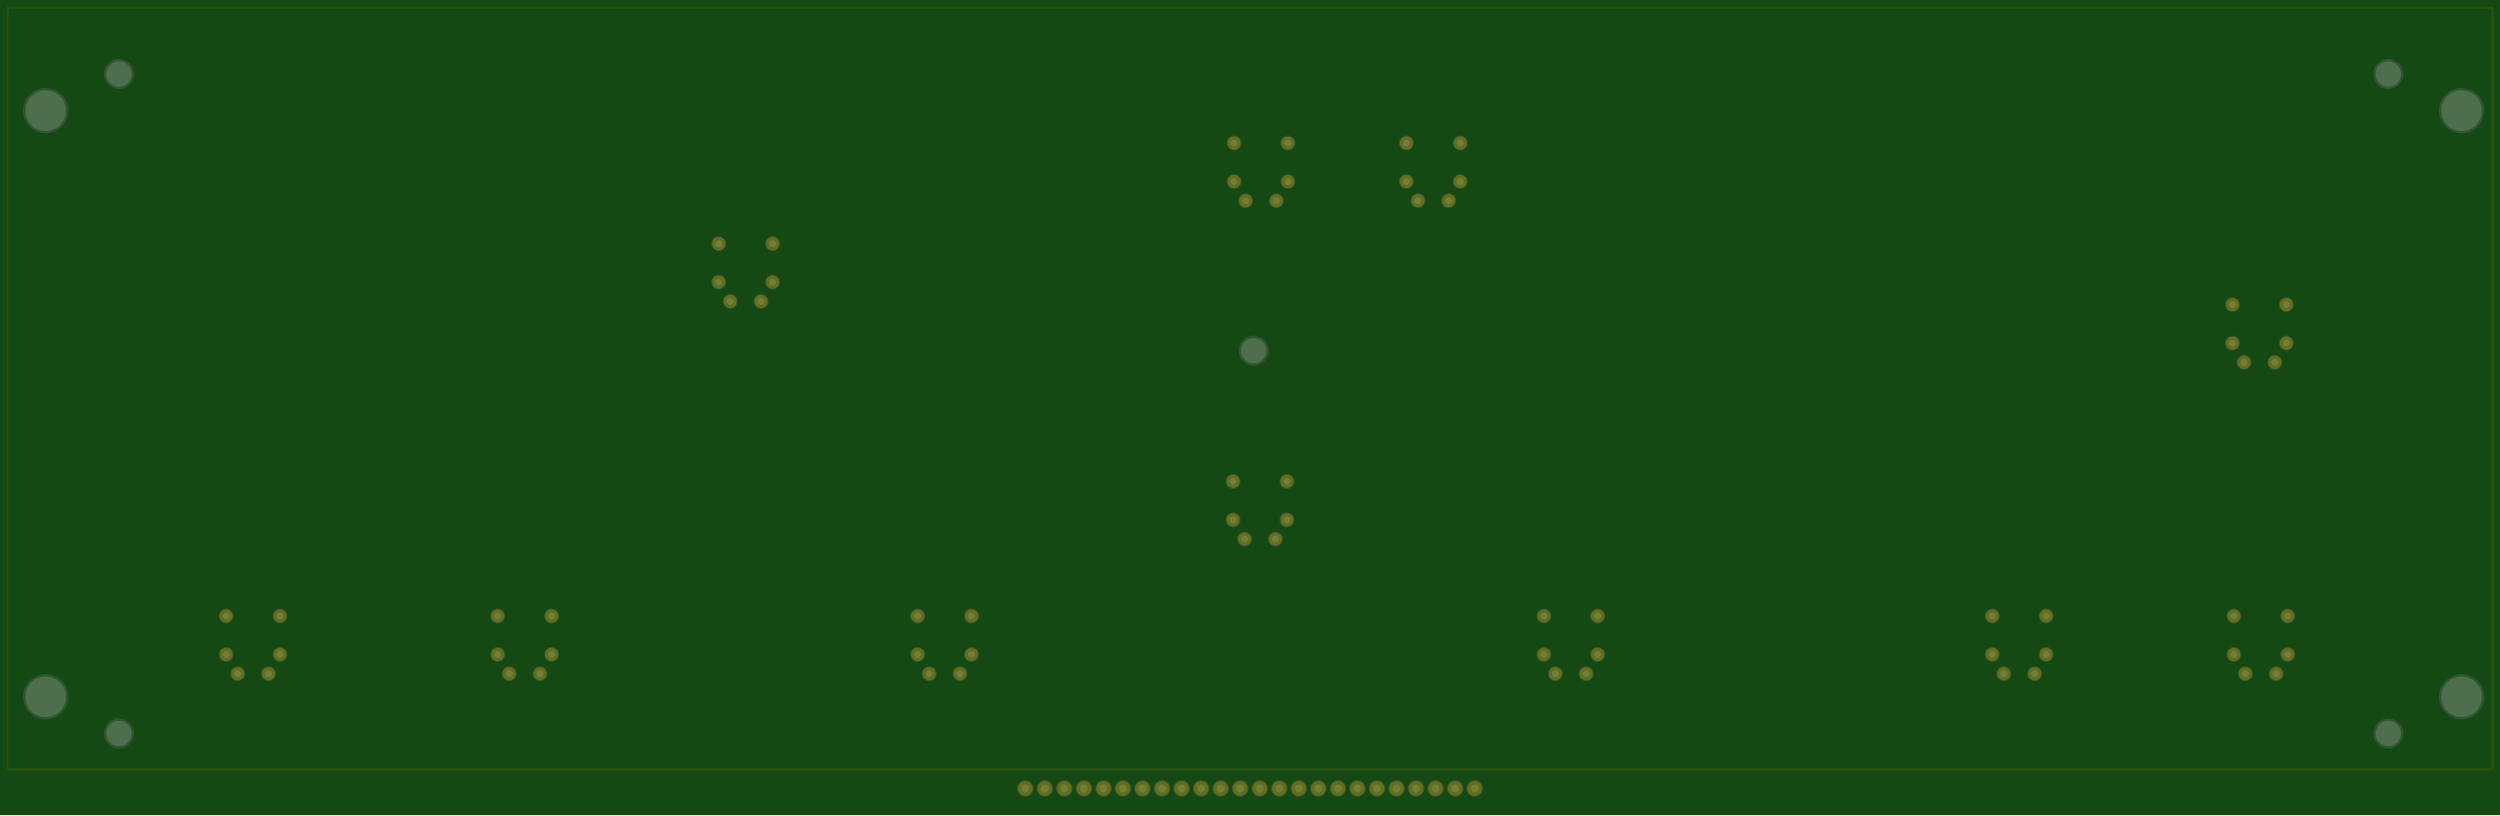
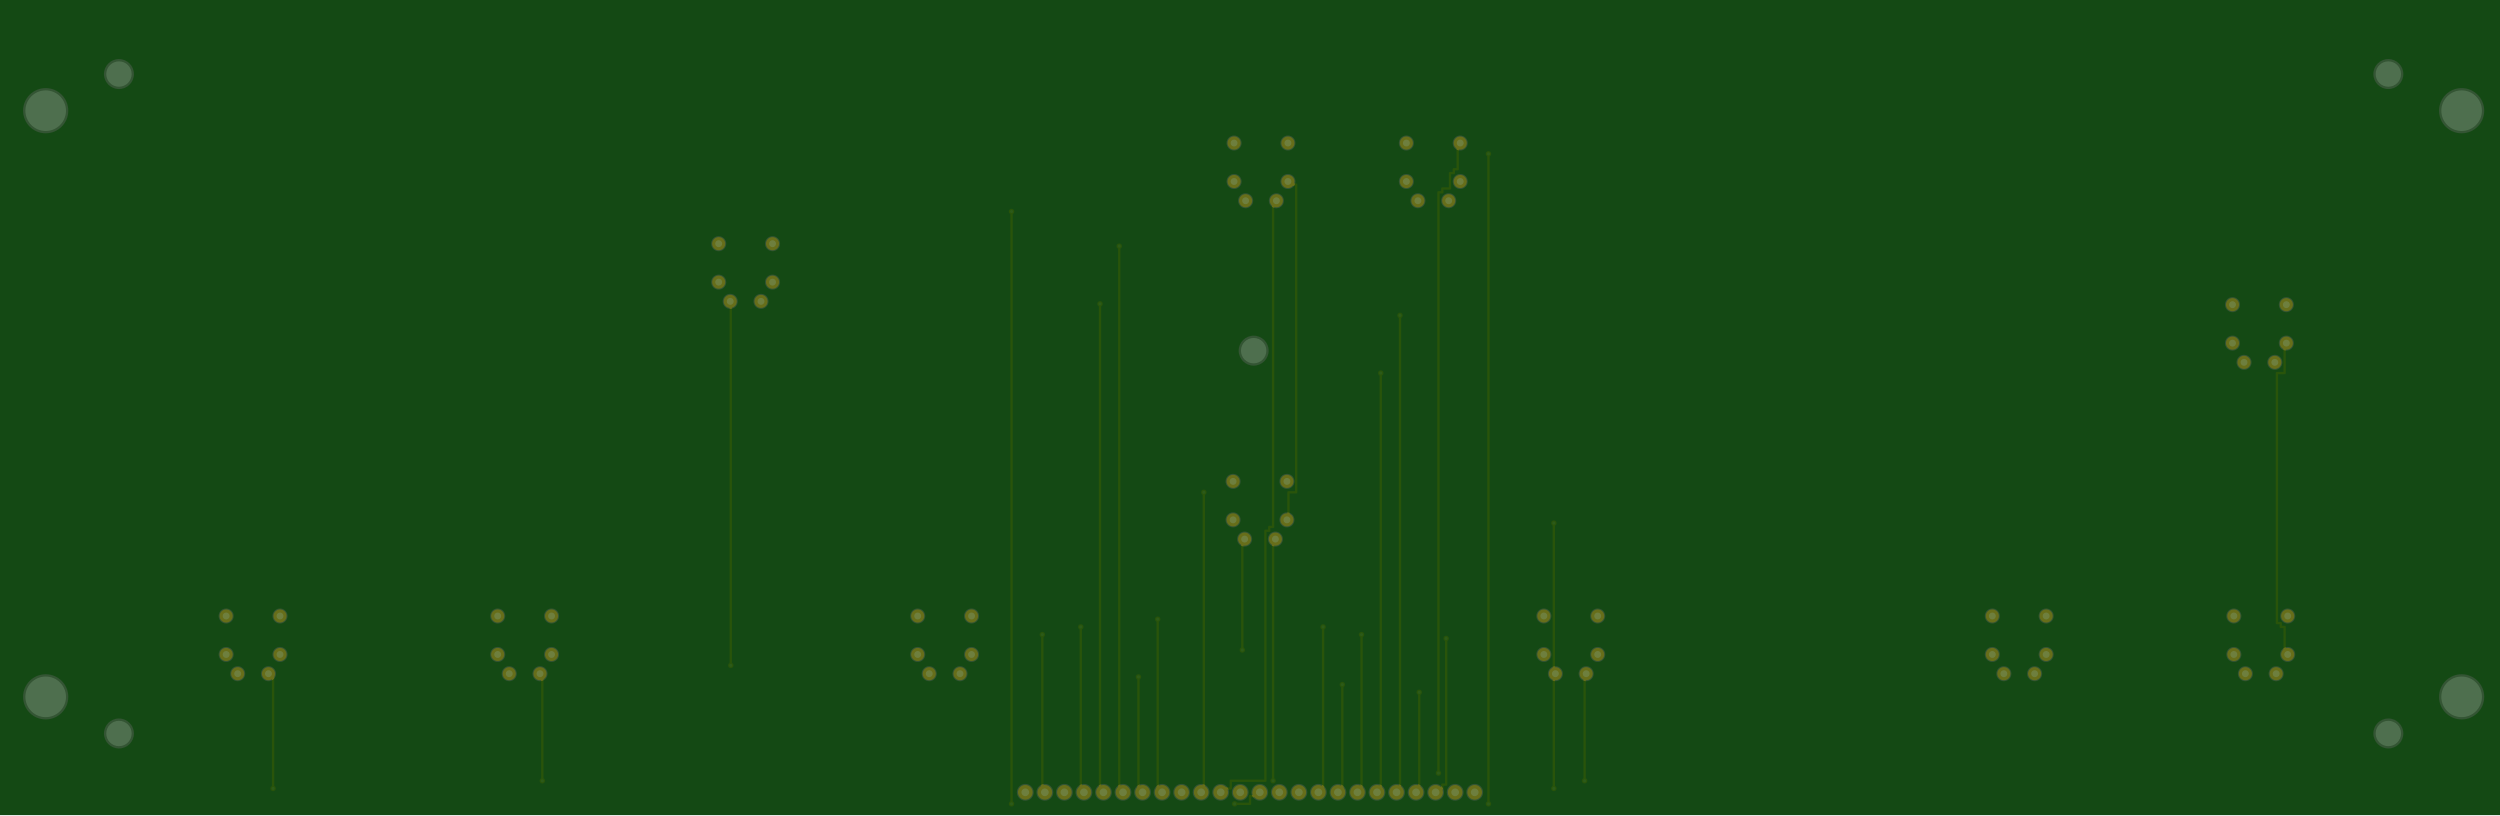
<svg xmlns="http://www.w3.org/2000/svg" version="1.1" stroke-linecap="round" stroke-linejoin="round" stroke-width="0" fill-rule="evenodd" clip-rule="evenodd" fill="#c93" stroke="#c93" viewBox="0 -106 325 106" width="325" height="106" style="background:#111">
  <defs>
-     <mask id="drill-d3eHMID1rIpB">
+     <mask id="drill-RvYlSotKOZdX">
      <rect x="0" y="-106" width="325" height="106" fill="#fff" />
      <g color="#000">
+         <circle cx="27.599" cy="-25.92" r="0.45" />
+         <circle cx="34.599" cy="-25.92" r="0.45" />
+         <circle cx="27.599" cy="-20.92" r="0.45" />
+         <circle cx="34.599" cy="-20.92" r="0.45" />
+         <circle cx="29.099" cy="-18.42" r="0.45" />
+         <circle cx="33.099" cy="-18.42" r="0.45" />
        <circle cx="27.775" cy="-66.395" r="0.45" />
        <circle cx="34.775" cy="-66.395" r="0.45" />
        <circle cx="27.775" cy="-61.395" r="0.45" />
        <circle cx="34.775" cy="-61.395" r="0.45" />
        <circle cx="29.275" cy="-58.895" r="0.45" />
        <circle cx="33.275" cy="-58.895" r="0.45" />
-         <circle cx="27.599" cy="-25.92" r="0.45" />
-         <circle cx="34.599" cy="-25.92" r="0.45" />
-         <circle cx="27.599" cy="-20.92" r="0.45" />
-         <circle cx="34.599" cy="-20.92" r="0.45" />
-         <circle cx="29.099" cy="-18.42" r="0.45" />
-         <circle cx="33.099" cy="-18.42" r="0.45" />
        <circle cx="58.999" cy="-25.92" r="0.45" />
        <circle cx="65.999" cy="-25.92" r="0.45" />
        <circle cx="58.999" cy="-20.92" r="0.45" />
        <circle cx="65.999" cy="-20.92" r="0.45" />
        <circle cx="60.499" cy="-18.42" r="0.45" />
        <circle cx="64.499" cy="-18.42" r="0.45" />
        <circle cx="117.299" cy="-25.92" r="0.45" />
        <circle cx="124.299" cy="-25.92" r="0.45" />
        <circle cx="117.299" cy="-20.92" r="0.45" />
        <circle cx="124.299" cy="-20.92" r="0.45" />
        <circle cx="118.799" cy="-18.42" r="0.45" />
        <circle cx="122.799" cy="-18.42" r="0.45" />
-         <circle cx="157.699" cy="-43.42" r="0.45" />
-         <circle cx="164.699" cy="-43.42" r="0.45" />
-         <circle cx="157.699" cy="-38.42" r="0.45" />
-         <circle cx="164.699" cy="-38.42" r="0.45" />
-         <circle cx="159.199" cy="-35.92" r="0.45" />
-         <circle cx="163.199" cy="-35.92" r="0.45" />
        <circle cx="135.171" cy="-87.405" r="0.45" />
        <circle cx="142.171" cy="-87.405" r="0.45" />
        <circle cx="135.171" cy="-82.405" r="0.45" />
        <circle cx="142.171" cy="-82.405" r="0.45" />
        <circle cx="136.671" cy="-79.905" r="0.45" />
        <circle cx="140.671" cy="-79.905" r="0.45" />
        <circle cx="157.57" cy="-87.405" r="0.45" />
        <circle cx="164.57" cy="-87.405" r="0.45" />
        <circle cx="157.57" cy="-82.405" r="0.45" />
        <circle cx="164.57" cy="-82.405" r="0.45" />
        <circle cx="159.07" cy="-79.905" r="0.45" />
        <circle cx="163.07" cy="-79.905" r="0.45" />
+         <circle cx="157.699" cy="-43.42" r="0.45" />
+         <circle cx="164.699" cy="-43.42" r="0.45" />
+         <circle cx="157.699" cy="-38.42" r="0.45" />
+         <circle cx="164.699" cy="-38.42" r="0.45" />
+         <circle cx="159.199" cy="-35.92" r="0.45" />
+         <circle cx="163.199" cy="-35.92" r="0.45" />
        <circle cx="198.699" cy="-25.92" r="0.45" />
        <circle cx="205.699" cy="-25.92" r="0.45" />
        <circle cx="198.699" cy="-20.92" r="0.45" />
        <circle cx="205.699" cy="-20.92" r="0.45" />
        <circle cx="200.199" cy="-18.42" r="0.45" />
        <circle cx="204.199" cy="-18.42" r="0.45" />
        <circle cx="224.571" cy="-74.321" r="0.45" />
        <circle cx="231.571" cy="-74.321" r="0.45" />
        <circle cx="224.571" cy="-69.321" r="0.45" />
        <circle cx="231.571" cy="-69.321" r="0.45" />
        <circle cx="226.071" cy="-66.821" r="0.45" />
        <circle cx="230.071" cy="-66.821" r="0.45" />
        <circle cx="253.299" cy="-25.92" r="0.45" />
        <circle cx="260.299" cy="-25.92" r="0.45" />
        <circle cx="253.299" cy="-20.92" r="0.45" />
        <circle cx="260.299" cy="-20.92" r="0.45" />
        <circle cx="254.799" cy="-18.42" r="0.45" />
        <circle cx="258.799" cy="-18.42" r="0.45" />
        <circle cx="288.599" cy="-25.92" r="0.45" />
        <circle cx="295.599" cy="-25.92" r="0.45" />
        <circle cx="288.599" cy="-20.92" r="0.45" />
        <circle cx="295.599" cy="-20.92" r="0.45" />
        <circle cx="290.099" cy="-18.42" r="0.45" />
        <circle cx="294.099" cy="-18.42" r="0.45" />
-         <circle cx="133.29" cy="-3.5" r="0.5" />
-         <circle cx="135.83" cy="-3.5" r="0.5" />
-         <circle cx="138.37" cy="-3.5" r="0.5" />
-         <circle cx="140.91" cy="-3.5" r="0.5" />
-         <circle cx="143.45" cy="-3.5" r="0.5" />
-         <circle cx="145.99" cy="-3.5" r="0.5" />
-         <circle cx="148.53" cy="-3.5" r="0.5" />
-         <circle cx="151.07" cy="-3.5" r="0.5" />
-         <circle cx="153.61" cy="-3.5" r="0.5" />
-         <circle cx="156.15" cy="-3.5" r="0.5" />
-         <circle cx="158.69" cy="-3.5" r="0.5" />
-         <circle cx="161.23" cy="-3.5" r="0.5" />
-         <circle cx="163.77" cy="-3.5" r="0.5" />
-         <circle cx="166.31" cy="-3.5" r="0.5" />
-         <circle cx="168.85" cy="-3.5" r="0.5" />
-         <circle cx="171.39" cy="-3.5" r="0.5" />
-         <circle cx="173.93" cy="-3.5" r="0.5" />
-         <circle cx="176.47" cy="-3.5" r="0.5" />
-         <circle cx="179.01" cy="-3.5" r="0.5" />
-         <circle cx="181.55" cy="-3.5" r="0.5" />
-         <circle cx="184.09" cy="-3.5" r="0.5" />
-         <circle cx="186.63" cy="-3.5" r="0.5" />
-         <circle cx="189.17" cy="-3.5" r="0.5" />
-         <circle cx="191.71" cy="-3.5" r="0.5" />
+         <circle cx="133.29" cy="-3" r="0.5" />
+         <circle cx="135.83" cy="-3" r="0.5" />
+         <circle cx="138.37" cy="-3" r="0.5" />
+         <circle cx="140.91" cy="-3" r="0.5" />
+         <circle cx="143.45" cy="-3" r="0.5" />
+         <circle cx="145.99" cy="-3" r="0.5" />
+         <circle cx="148.53" cy="-3" r="0.5" />
+         <circle cx="151.07" cy="-3" r="0.5" />
+         <circle cx="153.61" cy="-3" r="0.5" />
+         <circle cx="156.15" cy="-3" r="0.5" />
+         <circle cx="158.69" cy="-3" r="0.5" />
+         <circle cx="161.23" cy="-3" r="0.5" />
+         <circle cx="163.77" cy="-3" r="0.5" />
+         <circle cx="166.31" cy="-3" r="0.5" />
+         <circle cx="168.85" cy="-3" r="0.5" />
+         <circle cx="171.39" cy="-3" r="0.5" />
+         <circle cx="173.93" cy="-3" r="0.5" />
+         <circle cx="176.47" cy="-3" r="0.5" />
+         <circle cx="179.01" cy="-3" r="0.5" />
+         <circle cx="181.55" cy="-3" r="0.5" />
+         <circle cx="184.09" cy="-3" r="0.5" />
+         <circle cx="186.63" cy="-3" r="0.5" />
+         <circle cx="189.17" cy="-3" r="0.5" />
+         <circle cx="191.71" cy="-3" r="0.5" />
+         <circle cx="177" cy="-18" r="0.2" />
+         <circle cx="159.5" cy="-4.5" r="0.2" />
+         <circle cx="174.5" cy="-25.5" r="0.2" />
+         <circle cx="168.5" cy="-42" r="0.2" />
+         <circle cx="119" cy="-4.5" r="0.2" />
+         <circle cx="153" cy="-24.5" r="0.2" />
+         <circle cx="254.5" cy="-4.5" r="0.2" />
+         <circle cx="131.5" cy="-86" r="0.2" />
+         <circle cx="131.5" cy="-1.5" r="0.2" />
+         <circle cx="184.5" cy="-24.5" r="0.2" />
+         <circle cx="193.5" cy="-78.5" r="0.2" />
+         <circle cx="193.5" cy="-1.5" r="0.2" />
+         <circle cx="164.5" cy="-1.5" r="0.2" />
+         <circle cx="150.5" cy="-17" r="0.2" />
+         <circle cx="138" cy="-5.5" r="0.2" />
+         <circle cx="182" cy="-66.5" r="0.2" />
+         <circle cx="148" cy="-23.5" r="0.2" />
+         <circle cx="289.5" cy="-3.5" r="0.2" />
+         <circle cx="179.5" cy="-74" r="0.2" />
+         <circle cx="189.5" cy="-23.5" r="0.2" />
+         <circle cx="140.5" cy="-16" r="0.2" />
+         <circle cx="137" cy="-23" r="0.2" />
+         <circle cx="145.5" cy="-57.5" r="0.2" />
+         <circle cx="143" cy="-65" r="0.2" />
+         <circle cx="123" cy="-3.5" r="0.2" />
+         <circle cx="123" cy="-38" r="0.2" />
+         <circle cx="163.5" cy="-21.5" r="0.2" />
+         <circle cx="230" cy="-19.5" r="0.2" />
        <circle cx="319.061" cy="-15.41" r="2.638" />
        <circle cx="4.989" cy="-15.41" r="2.638" />
        <circle cx="319.061" cy="-91.61" r="2.638" />
        <circle cx="4.989" cy="-91.61" r="2.638" />
        <circle cx="309.536" cy="-96.373" r="1.649" />
        <circle cx="309.536" cy="-10.647" r="1.649" />
        <circle cx="14.515" cy="-96.373" r="1.649" />
        <circle cx="14.515" cy="-10.647" r="1.649" />
        <circle cx="162.024" cy="-60.413" r="1.649" />
      </g>
    </mask>
-     <mask id="resist-d3eHMID1rIpB">
+     <mask id="resist-RvYlSotKOZdX">
      <rect x="0" y="-106" width="325" height="106" fill="#fff" />
      <g color="#000">
        <circle cx="319.061" cy="-15.41" r="2.938" />
        <circle cx="4.989" cy="-15.41" r="2.938" />
        <circle cx="319.061" cy="-91.61" r="2.938" />
        <circle cx="4.989" cy="-91.61" r="2.938" />
        <circle cx="309.536" cy="-96.373" r="1.949" />
        <circle cx="309.536" cy="-10.647" r="1.949" />
        <circle cx="14.515" cy="-96.373" r="1.949" />
        <circle cx="14.515" cy="-10.647" r="1.949" />
        <circle cx="162.024" cy="-60.413" r="1.949" />
+         <circle cx="27.599" cy="-25.92" r="0.978" />
+         <circle cx="34.599" cy="-25.92" r="0.978" />
+         <circle cx="27.599" cy="-20.92" r="0.978" />
+         <circle cx="34.599" cy="-20.92" r="0.978" />
+         <circle cx="29.099" cy="-18.42" r="0.978" />
+         <circle cx="33.099" cy="-18.42" r="0.978" />
        <circle cx="27.775" cy="-66.395" r="0.978" />
        <circle cx="34.775" cy="-66.395" r="0.978" />
        <circle cx="27.775" cy="-61.395" r="0.978" />
        <circle cx="34.775" cy="-61.395" r="0.978" />
        <circle cx="29.275" cy="-58.895" r="0.978" />
        <circle cx="33.275" cy="-58.895" r="0.978" />
-         <circle cx="27.599" cy="-25.92" r="0.978" />
-         <circle cx="34.599" cy="-25.92" r="0.978" />
-         <circle cx="27.599" cy="-20.92" r="0.978" />
-         <circle cx="34.599" cy="-20.92" r="0.978" />
-         <circle cx="29.099" cy="-18.42" r="0.978" />
-         <circle cx="33.099" cy="-18.42" r="0.978" />
        <circle cx="58.999" cy="-25.92" r="0.978" />
        <circle cx="65.999" cy="-25.92" r="0.978" />
        <circle cx="58.999" cy="-20.92" r="0.978" />
        <circle cx="65.999" cy="-20.92" r="0.978" />
        <circle cx="60.499" cy="-18.42" r="0.978" />
        <circle cx="64.499" cy="-18.42" r="0.978" />
        <circle cx="117.299" cy="-25.92" r="0.978" />
        <circle cx="124.299" cy="-25.92" r="0.978" />
        <circle cx="117.299" cy="-20.92" r="0.978" />
        <circle cx="124.299" cy="-20.92" r="0.978" />
        <circle cx="118.799" cy="-18.42" r="0.978" />
        <circle cx="122.799" cy="-18.42" r="0.978" />
-         <circle cx="157.699" cy="-43.42" r="0.978" />
-         <circle cx="164.699" cy="-43.42" r="0.978" />
-         <circle cx="157.699" cy="-38.42" r="0.978" />
-         <circle cx="164.699" cy="-38.42" r="0.978" />
-         <circle cx="159.199" cy="-35.92" r="0.978" />
-         <circle cx="163.199" cy="-35.92" r="0.978" />
        <circle cx="135.171" cy="-87.405" r="0.978" />
        <circle cx="142.171" cy="-87.405" r="0.978" />
        <circle cx="135.171" cy="-82.405" r="0.978" />
        <circle cx="142.171" cy="-82.405" r="0.978" />
        <circle cx="136.671" cy="-79.905" r="0.978" />
        <circle cx="140.671" cy="-79.905" r="0.978" />
        <circle cx="157.57" cy="-87.405" r="0.978" />
        <circle cx="164.57" cy="-87.405" r="0.978" />
        <circle cx="157.57" cy="-82.405" r="0.978" />
        <circle cx="164.57" cy="-82.405" r="0.978" />
        <circle cx="159.07" cy="-79.905" r="0.978" />
        <circle cx="163.07" cy="-79.905" r="0.978" />
+         <circle cx="157.699" cy="-43.42" r="0.978" />
+         <circle cx="164.699" cy="-43.42" r="0.978" />
+         <circle cx="157.699" cy="-38.42" r="0.978" />
+         <circle cx="164.699" cy="-38.42" r="0.978" />
+         <circle cx="159.199" cy="-35.92" r="0.978" />
+         <circle cx="163.199" cy="-35.92" r="0.978" />
        <circle cx="198.699" cy="-25.92" r="0.978" />
        <circle cx="205.699" cy="-25.92" r="0.978" />
        <circle cx="198.699" cy="-20.92" r="0.978" />
        <circle cx="205.699" cy="-20.92" r="0.978" />
        <circle cx="200.199" cy="-18.42" r="0.978" />
        <circle cx="204.199" cy="-18.42" r="0.978" />
        <circle cx="224.571" cy="-74.321" r="0.978" />
        <circle cx="231.571" cy="-74.321" r="0.978" />
        <circle cx="224.571" cy="-69.321" r="0.978" />
        <circle cx="231.571" cy="-69.321" r="0.978" />
        <circle cx="226.071" cy="-66.821" r="0.978" />
        <circle cx="230.071" cy="-66.821" r="0.978" />
        <circle cx="253.299" cy="-25.92" r="0.978" />
        <circle cx="260.299" cy="-25.92" r="0.978" />
        <circle cx="253.299" cy="-20.92" r="0.978" />
        <circle cx="260.299" cy="-20.92" r="0.978" />
        <circle cx="254.799" cy="-18.42" r="0.978" />
        <circle cx="258.799" cy="-18.42" r="0.978" />
        <circle cx="288.599" cy="-25.92" r="0.978" />
        <circle cx="295.599" cy="-25.92" r="0.978" />
        <circle cx="288.599" cy="-20.92" r="0.978" />
        <circle cx="295.599" cy="-20.92" r="0.978" />
        <circle cx="290.099" cy="-18.42" r="0.978" />
        <circle cx="294.099" cy="-18.42" r="0.978" />
-         <circle cx="133.29" cy="-3.5" r="1.093" />
-         <circle cx="135.83" cy="-3.5" r="1.093" />
-         <circle cx="138.37" cy="-3.5" r="1.093" />
-         <circle cx="140.91" cy="-3.5" r="1.093" />
-         <circle cx="143.45" cy="-3.5" r="1.093" />
-         <circle cx="145.99" cy="-3.5" r="1.093" />
-         <circle cx="148.53" cy="-3.5" r="1.093" />
-         <circle cx="151.07" cy="-3.5" r="1.093" />
-         <circle cx="153.61" cy="-3.5" r="1.093" />
-         <circle cx="156.15" cy="-3.5" r="1.093" />
-         <circle cx="158.69" cy="-3.5" r="1.093" />
-         <circle cx="161.23" cy="-3.5" r="1.093" />
-         <circle cx="163.77" cy="-3.5" r="1.093" />
-         <circle cx="166.31" cy="-3.5" r="1.093" />
-         <circle cx="168.85" cy="-3.5" r="1.093" />
-         <circle cx="171.39" cy="-3.5" r="1.093" />
-         <circle cx="173.93" cy="-3.5" r="1.093" />
-         <circle cx="176.47" cy="-3.5" r="1.093" />
-         <circle cx="179.01" cy="-3.5" r="1.093" />
-         <circle cx="181.55" cy="-3.5" r="1.093" />
-         <circle cx="184.09" cy="-3.5" r="1.093" />
-         <circle cx="186.63" cy="-3.5" r="1.093" />
-         <circle cx="189.17" cy="-3.5" r="1.093" />
-         <circle cx="191.71" cy="-3.5" r="1.093" />
+         <circle cx="133.29" cy="-3" r="1.093" />
+         <circle cx="135.83" cy="-3" r="1.093" />
+         <circle cx="138.37" cy="-3" r="1.093" />
+         <circle cx="140.91" cy="-3" r="1.093" />
+         <circle cx="143.45" cy="-3" r="1.093" />
+         <circle cx="145.99" cy="-3" r="1.093" />
+         <circle cx="148.53" cy="-3" r="1.093" />
+         <circle cx="151.07" cy="-3" r="1.093" />
+         <circle cx="153.61" cy="-3" r="1.093" />
+         <circle cx="156.15" cy="-3" r="1.093" />
+         <circle cx="158.69" cy="-3" r="1.093" />
+         <circle cx="161.23" cy="-3" r="1.093" />
+         <circle cx="163.77" cy="-3" r="1.093" />
+         <circle cx="166.31" cy="-3" r="1.093" />
+         <circle cx="168.85" cy="-3" r="1.093" />
+         <circle cx="171.39" cy="-3" r="1.093" />
+         <circle cx="173.93" cy="-3" r="1.093" />
+         <circle cx="176.47" cy="-3" r="1.093" />
+         <circle cx="179.01" cy="-3" r="1.093" />
+         <circle cx="181.55" cy="-3" r="1.093" />
+         <circle cx="184.09" cy="-3" r="1.093" />
+         <circle cx="186.63" cy="-3" r="1.093" />
+         <circle cx="189.17" cy="-3" r="1.093" />
+         <circle cx="191.71" cy="-3" r="1.093" />
      </g>
    </mask>
-     <clipPath id="shape-d3eHMID1rIpB">
+     <clipPath id="shape-RvYlSotKOZdX">
      <path d="M0 -106L325 -106L325 0L0 0L0 -106" />
    </clipPath>
  </defs>
-   <g transform="translate(325,0) scale(-1,1)" clip-path="url(#shape-d3eHMID1rIpB)">
-     <g mask="url(#drill-d3eHMID1rIpB)">
+   <g transform="translate(325,0) scale(-1,1)" clip-path="url(#shape-RvYlSotKOZdX)">
+     <g mask="url(#drill-RvYlSotKOZdX)">
      <rect fill="#666" x="0" y="-106" width="325" height="106" />
      <g color="#c93">
+         <circle cx="27.599" cy="-25.92" r="0.85" />
+         <circle cx="34.599" cy="-25.92" r="0.85" />
+         <circle cx="27.599" cy="-20.92" r="0.85" />
+         <circle cx="34.599" cy="-20.92" r="0.85" />
+         <circle cx="29.099" cy="-18.42" r="0.85" />
+         <circle cx="33.099" cy="-18.42" r="0.85" />
        <circle cx="27.775" cy="-66.395" r="0.85" />
        <circle cx="34.775" cy="-66.395" r="0.85" />
        <circle cx="27.775" cy="-61.395" r="0.85" />
        <circle cx="34.775" cy="-61.395" r="0.85" />
        <circle cx="29.275" cy="-58.895" r="0.85" />
        <circle cx="33.275" cy="-58.895" r="0.85" />
-         <circle cx="27.599" cy="-25.92" r="0.85" />
-         <circle cx="34.599" cy="-25.92" r="0.85" />
-         <circle cx="27.599" cy="-20.92" r="0.85" />
-         <circle cx="34.599" cy="-20.92" r="0.85" />
-         <circle cx="29.099" cy="-18.42" r="0.85" />
-         <circle cx="33.099" cy="-18.42" r="0.85" />
        <circle cx="58.999" cy="-25.92" r="0.85" />
        <circle cx="65.999" cy="-25.92" r="0.85" />
        <circle cx="58.999" cy="-20.92" r="0.85" />
        <circle cx="65.999" cy="-20.92" r="0.85" />
        <circle cx="60.499" cy="-18.42" r="0.85" />
        <circle cx="64.499" cy="-18.42" r="0.85" />
        <circle cx="117.299" cy="-25.92" r="0.85" />
        <circle cx="124.299" cy="-25.92" r="0.85" />
        <circle cx="117.299" cy="-20.92" r="0.85" />
        <circle cx="124.299" cy="-20.92" r="0.85" />
        <circle cx="118.799" cy="-18.42" r="0.85" />
        <circle cx="122.799" cy="-18.42" r="0.85" />
-         <circle cx="157.699" cy="-43.42" r="0.85" />
-         <circle cx="164.699" cy="-43.42" r="0.85" />
-         <circle cx="157.699" cy="-38.42" r="0.85" />
-         <circle cx="164.699" cy="-38.42" r="0.85" />
-         <circle cx="159.199" cy="-35.92" r="0.85" />
-         <circle cx="163.199" cy="-35.92" r="0.85" />
        <circle cx="135.171" cy="-87.405" r="0.85" />
        <circle cx="142.171" cy="-87.405" r="0.85" />
        <circle cx="135.171" cy="-82.405" r="0.85" />
        <circle cx="142.171" cy="-82.405" r="0.85" />
        <circle cx="136.671" cy="-79.905" r="0.85" />
        <circle cx="140.671" cy="-79.905" r="0.85" />
        <circle cx="157.57" cy="-87.405" r="0.85" />
        <circle cx="164.57" cy="-87.405" r="0.85" />
        <circle cx="157.57" cy="-82.405" r="0.85" />
        <circle cx="164.57" cy="-82.405" r="0.85" />
        <circle cx="159.07" cy="-79.905" r="0.85" />
        <circle cx="163.07" cy="-79.905" r="0.85" />
+         <circle cx="157.699" cy="-43.42" r="0.85" />
+         <circle cx="164.699" cy="-43.42" r="0.85" />
+         <circle cx="157.699" cy="-38.42" r="0.85" />
+         <circle cx="164.699" cy="-38.42" r="0.85" />
+         <circle cx="159.199" cy="-35.92" r="0.85" />
+         <circle cx="163.199" cy="-35.92" r="0.85" />
        <circle cx="198.699" cy="-25.92" r="0.85" />
        <circle cx="205.699" cy="-25.92" r="0.85" />
        <circle cx="198.699" cy="-20.92" r="0.85" />
        <circle cx="205.699" cy="-20.92" r="0.85" />
        <circle cx="200.199" cy="-18.42" r="0.85" />
        <circle cx="204.199" cy="-18.42" r="0.85" />
        <circle cx="224.571" cy="-74.321" r="0.85" />
        <circle cx="231.571" cy="-74.321" r="0.85" />
        <circle cx="224.571" cy="-69.321" r="0.85" />
        <circle cx="231.571" cy="-69.321" r="0.85" />
        <circle cx="226.071" cy="-66.821" r="0.85" />
        <circle cx="230.071" cy="-66.821" r="0.85" />
        <circle cx="253.299" cy="-25.92" r="0.85" />
        <circle cx="260.299" cy="-25.92" r="0.85" />
        <circle cx="253.299" cy="-20.92" r="0.85" />
        <circle cx="260.299" cy="-20.92" r="0.85" />
        <circle cx="254.799" cy="-18.42" r="0.85" />
        <circle cx="258.799" cy="-18.42" r="0.85" />
        <circle cx="288.599" cy="-25.92" r="0.85" />
        <circle cx="295.599" cy="-25.92" r="0.85" />
        <circle cx="288.599" cy="-20.92" r="0.85" />
        <circle cx="295.599" cy="-20.92" r="0.85" />
        <circle cx="290.099" cy="-18.42" r="0.85" />
        <circle cx="294.099" cy="-18.42" r="0.85" />
-         <circle cx="133.29" cy="-3.5" r="0.95" />
-         <circle cx="135.83" cy="-3.5" r="0.95" />
-         <circle cx="138.37" cy="-3.5" r="0.95" />
-         <circle cx="140.91" cy="-3.5" r="0.95" />
-         <circle cx="143.45" cy="-3.5" r="0.95" />
-         <circle cx="145.99" cy="-3.5" r="0.95" />
-         <circle cx="148.53" cy="-3.5" r="0.95" />
-         <circle cx="151.07" cy="-3.5" r="0.95" />
-         <circle cx="153.61" cy="-3.5" r="0.95" />
-         <circle cx="156.15" cy="-3.5" r="0.95" />
-         <circle cx="158.69" cy="-3.5" r="0.95" />
-         <circle cx="161.23" cy="-3.5" r="0.95" />
-         <circle cx="163.77" cy="-3.5" r="0.95" />
-         <circle cx="166.31" cy="-3.5" r="0.95" />
-         <circle cx="168.85" cy="-3.5" r="0.95" />
-         <circle cx="171.39" cy="-3.5" r="0.95" />
-         <circle cx="173.93" cy="-3.5" r="0.95" />
-         <circle cx="176.47" cy="-3.5" r="0.95" />
-         <circle cx="179.01" cy="-3.5" r="0.95" />
-         <circle cx="181.55" cy="-3.5" r="0.95" />
-         <circle cx="184.09" cy="-3.5" r="0.95" />
-         <circle cx="186.63" cy="-3.5" r="0.95" />
-         <circle cx="189.17" cy="-3.5" r="0.95" />
-         <circle cx="191.71" cy="-3.5" r="0.95" />
-         <path stroke-width="0.25" fill="none" d="M1 -105L324 -105L324 -6L1 -6L1 -105" />
+         <circle cx="133.29" cy="-3" r="0.95" />
+         <circle cx="135.83" cy="-3" r="0.95" />
+         <circle cx="138.37" cy="-3" r="0.95" />
+         <circle cx="140.91" cy="-3" r="0.95" />
+         <circle cx="143.45" cy="-3" r="0.95" />
+         <circle cx="145.99" cy="-3" r="0.95" />
+         <circle cx="148.53" cy="-3" r="0.95" />
+         <circle cx="151.07" cy="-3" r="0.95" />
+         <circle cx="153.61" cy="-3" r="0.95" />
+         <circle cx="156.15" cy="-3" r="0.95" />
+         <circle cx="158.69" cy="-3" r="0.95" />
+         <circle cx="161.23" cy="-3" r="0.95" />
+         <circle cx="163.77" cy="-3" r="0.95" />
+         <circle cx="166.31" cy="-3" r="0.95" />
+         <circle cx="168.85" cy="-3" r="0.95" />
+         <circle cx="171.39" cy="-3" r="0.95" />
+         <circle cx="173.93" cy="-3" r="0.95" />
+         <circle cx="176.47" cy="-3" r="0.95" />
+         <circle cx="179.01" cy="-3" r="0.95" />
+         <circle cx="181.55" cy="-3" r="0.95" />
+         <circle cx="184.09" cy="-3" r="0.95" />
+         <circle cx="186.63" cy="-3" r="0.95" />
+         <circle cx="189.17" cy="-3" r="0.95" />
+         <circle cx="191.71" cy="-3" r="0.95" />
+         <path stroke-width="0.3" fill="none" d="M177 -18L177 -3.5" />
+         <circle cx="177" cy="-18" r="0.35" />
+         <path stroke-width="0.3" fill="none" d="M159.5 -35.5L159.5 -4.5" />
+         <circle cx="159.5" cy="-4.5" r="0.35" />
+         <path stroke-width="0.3" fill="none" d="M174.5 -25.5L174.5 -3.5" />
+         <circle cx="174.5" cy="-25.5" r="0.35" />
+         <path stroke-width="0.3" fill="none" d="M168.5 -42L168.5 -3.5" />
+         <circle cx="168.5" cy="-42" r="0.35" />
+         <path stroke-width="0.3" fill="none" d="M119 -18L119 -4.5" />
+         <circle cx="119" cy="-4.5" r="0.35" />
+         <path stroke-width="0.3" fill="none" d="M153 -24.5L153 -3.5" />
+         <circle cx="153" cy="-24.5" r="0.35" />
+         <path stroke-width="0.3" fill="none" d="M254.5 -18L254.5 -4.5" />
+         <circle cx="254.5" cy="-4.5" r="0.35" />
+         <path stroke-width="0.3" fill="none" d="M159.5 -79.5L159.5 -37.5L160 -37.5L160 -37L160.5 -37L160.5 -4.5L165 -4.5L165 -3.5L166 -3.5M131.5 -86L131.5 -1.5" />
+         <circle cx="131.5" cy="-86" r="0.35" />
+         <circle cx="131.5" cy="-1.5" r="0.35" />
+         <path stroke-width="0.3" fill="none" d="M184.5 -24.5L184.5 -3.5" />
+         <circle cx="184.5" cy="-24.5" r="0.35" />
+         <path stroke-width="0.3" fill="none" d="M193.5 -78.5L193.5 -1.5M164.5 -1.5L162.5 -1.5L162.5 -2.5L162 -2.5L162 -3" />
+         <circle cx="193.5" cy="-78.5" r="0.35" />
+         <circle cx="193.5" cy="-1.5" r="0.35" />
+         <circle cx="164.5" cy="-1.5" r="0.35" />
+         <path stroke-width="0.3" fill="none" d="M150.5 -17L150.5 -3.5" />
+         <circle cx="150.5" cy="-17" r="0.35" />
+         <path stroke-width="0.3" fill="none" d="M135.5 -87L135.5 -84L136 -84L136 -83.5L136.5 -83.5L136.5 -81.5L137.5 -81.5L137.5 -81L138 -81L138 -5.5" />
+         <circle cx="138" cy="-5.5" r="0.35" />
+         <path stroke-width="0.3" fill="none" d="M182 -66.5L182 -3.5" />
+         <circle cx="182" cy="-66.5" r="0.35" />
+         <path stroke-width="0.3" fill="none" d="M148 -23.5L148 -3.5" />
+         <circle cx="148" cy="-23.5" r="0.35" />
+         <path stroke-width="0.3" fill="none" d="M289.5 -18.5L289.5 -3.5" />
+         <circle cx="289.5" cy="-3.5" r="0.35" />
+         <path stroke-width="0.3" fill="none" d="M179.5 -74L179.5 -3.5" />
+         <circle cx="179.5" cy="-74" r="0.35" />
+         <path stroke-width="0.3" fill="none" d="M189.5 -23.5L189.5 -3.5" />
+         <circle cx="189.5" cy="-23.5" r="0.35" />
+         <path stroke-width="0.3" fill="none" d="M140.5 -16L140.5 -3.5" />
+         <circle cx="140.5" cy="-16" r="0.35" />
+         <path stroke-width="0.3" fill="none" d="M137 -23L137 -4L137.5 -4L137.5 -3.5L138 -3.5" />
+         <circle cx="137" cy="-23" r="0.35" />
+         <path stroke-width="0.3" fill="none" d="M145.5 -57.5L145.5 -3.5" />
+         <circle cx="145.5" cy="-57.5" r="0.35" />
+         <path stroke-width="0.3" fill="none" d="M143 -65L143 -3.5" />
+         <circle cx="143" cy="-65" r="0.35" />
+         <path stroke-width="0.3" fill="none" d="M28 -21L28 -24.5L28.5 -24.5L28.5 -25L29 -25L29 -57.5L28 -57.5L28 -61M123 -18L123 -3.5M123 -19L123 -38M157.5 -39L157.5 -42L156.5 -42L156.5 -82L157 -82M163.5 -35.5L163.5 -21.5M230 -19.5L230 -66.5" />
+         <circle cx="123" cy="-3.5" r="0.35" />
+         <circle cx="123" cy="-38" r="0.35" />
+         <circle cx="163.5" cy="-21.5" r="0.35" />
+         <circle cx="230" cy="-19.5" r="0.35" />
      </g>
    </g>
-     <g mask="url(#resist-d3eHMID1rIpB)">
+     <g mask="url(#resist-RvYlSotKOZdX)">
      <rect fill="#004200" opacity="0.8" x="0" y="-106" width="325" height="106" />
      <g color="#fff" />
    </g>
    <g color="#999" />
  </g>
</svg>
